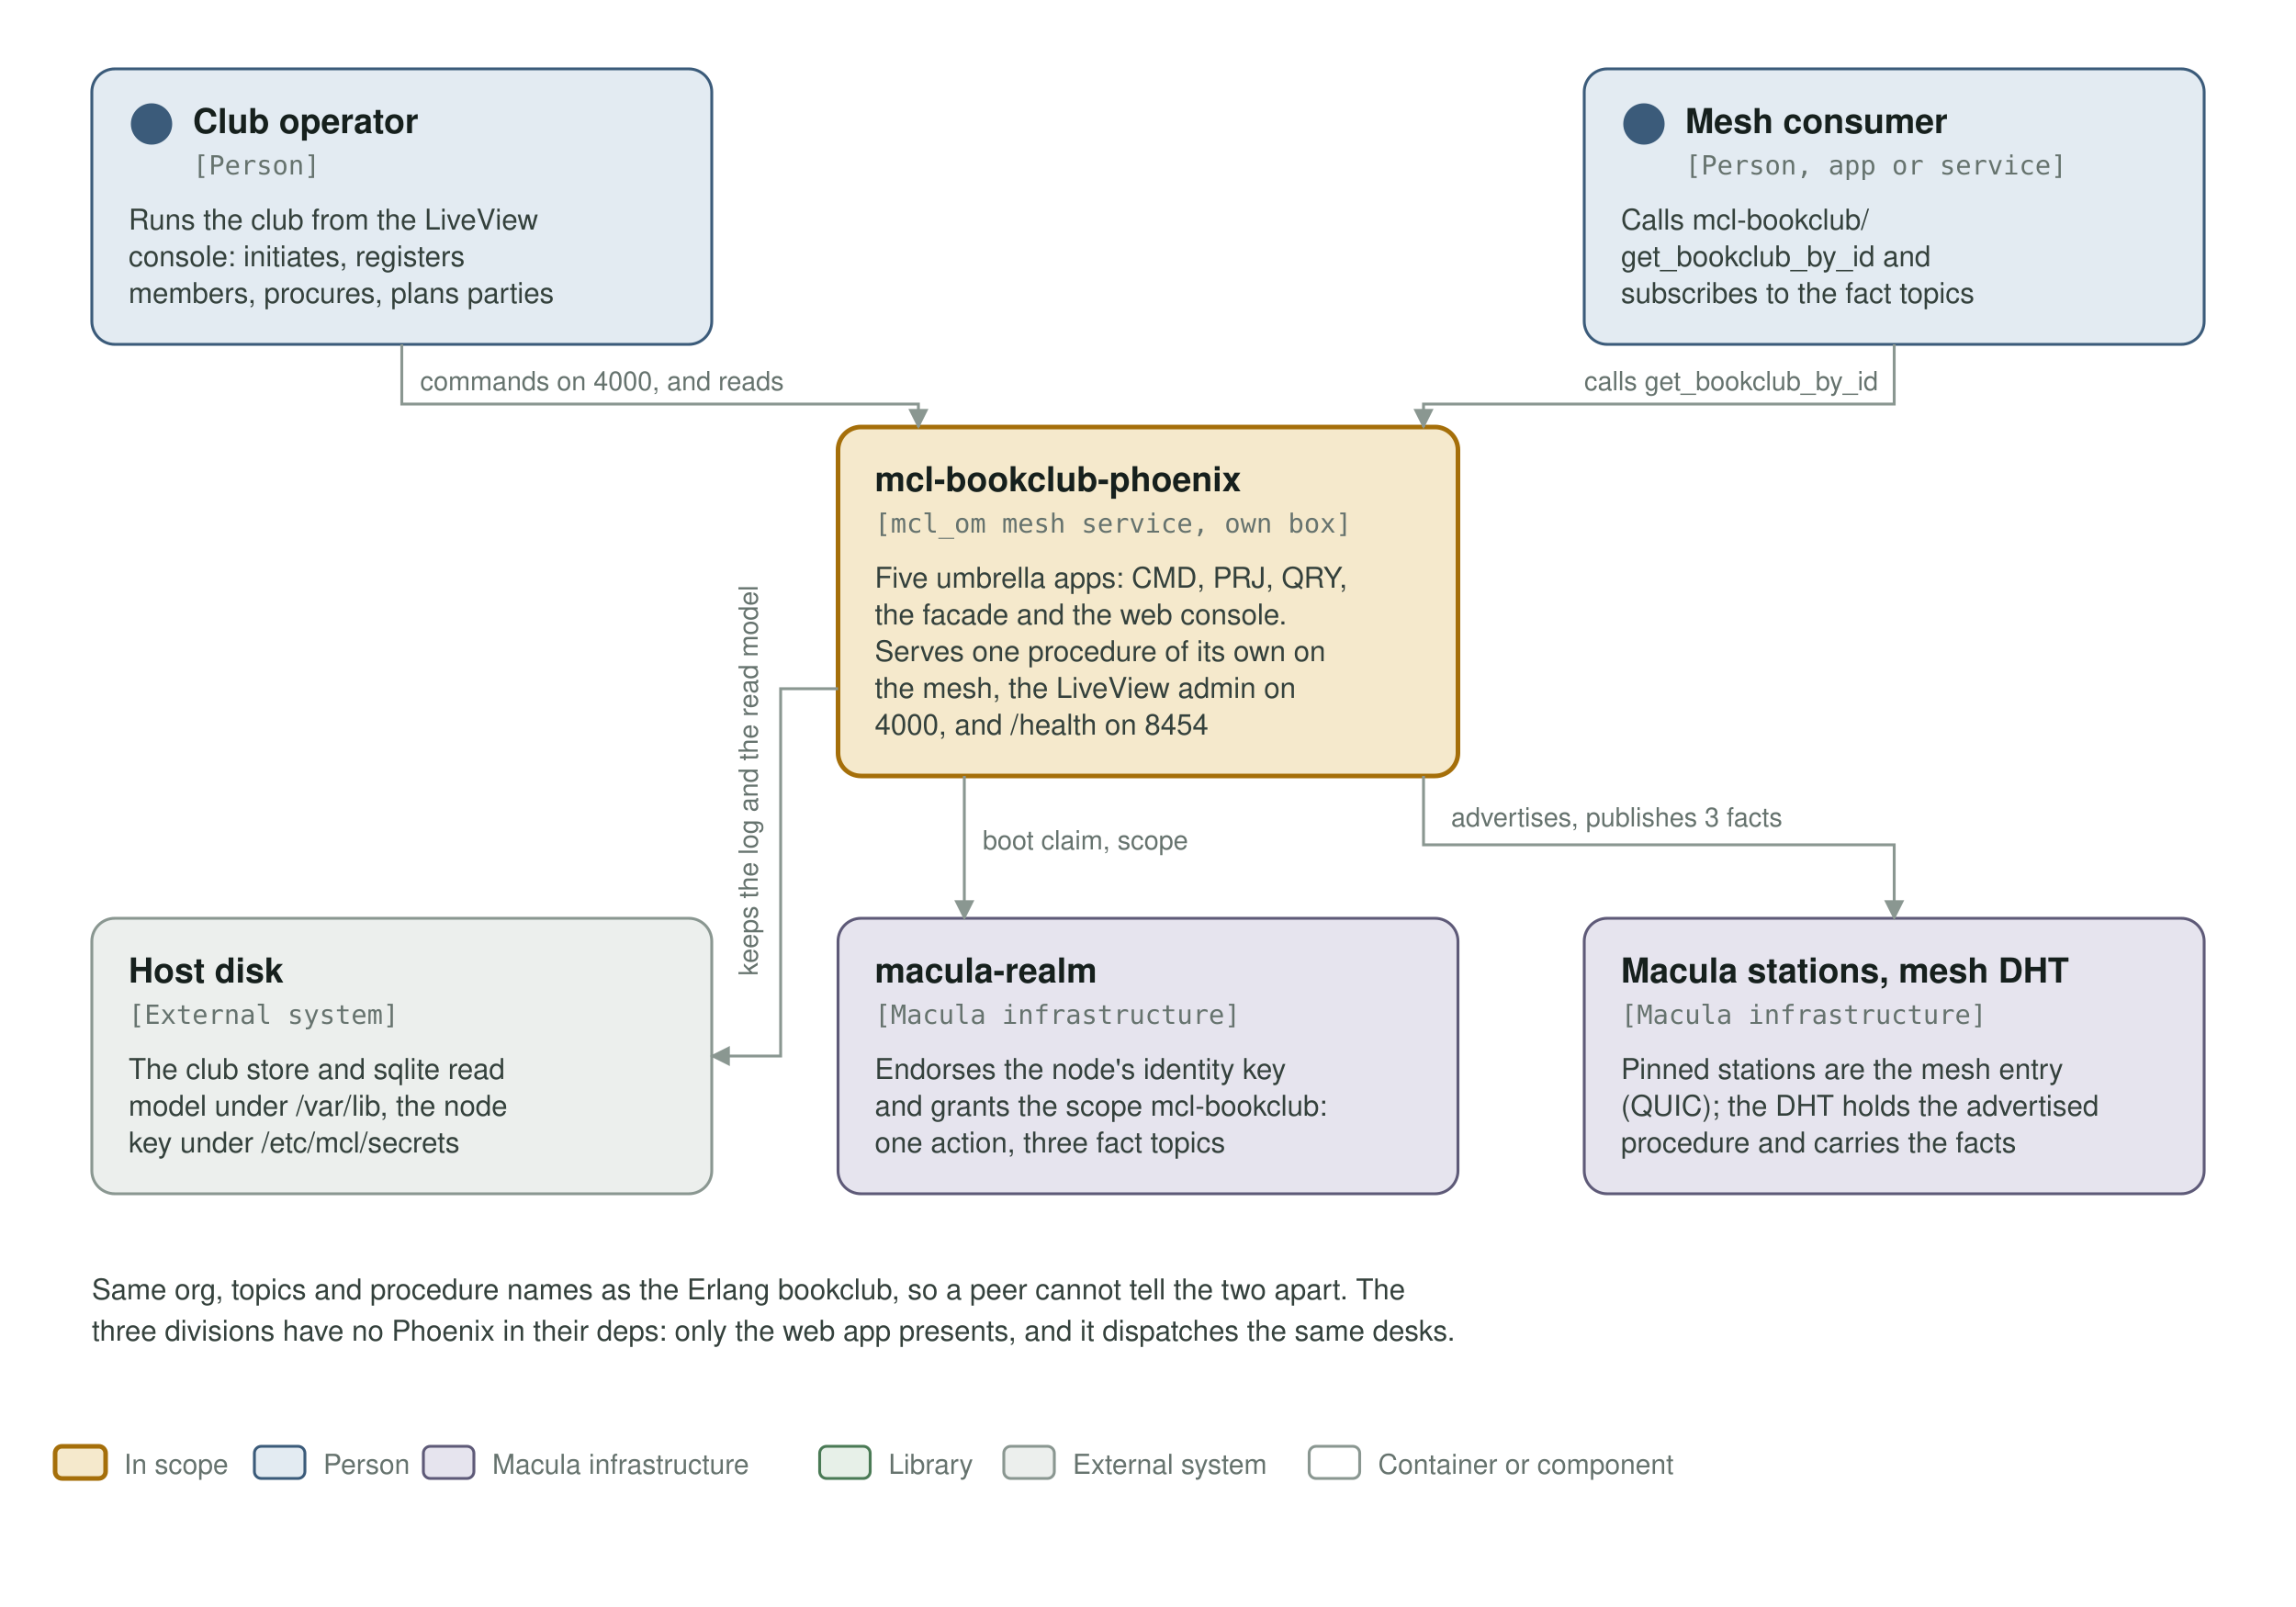
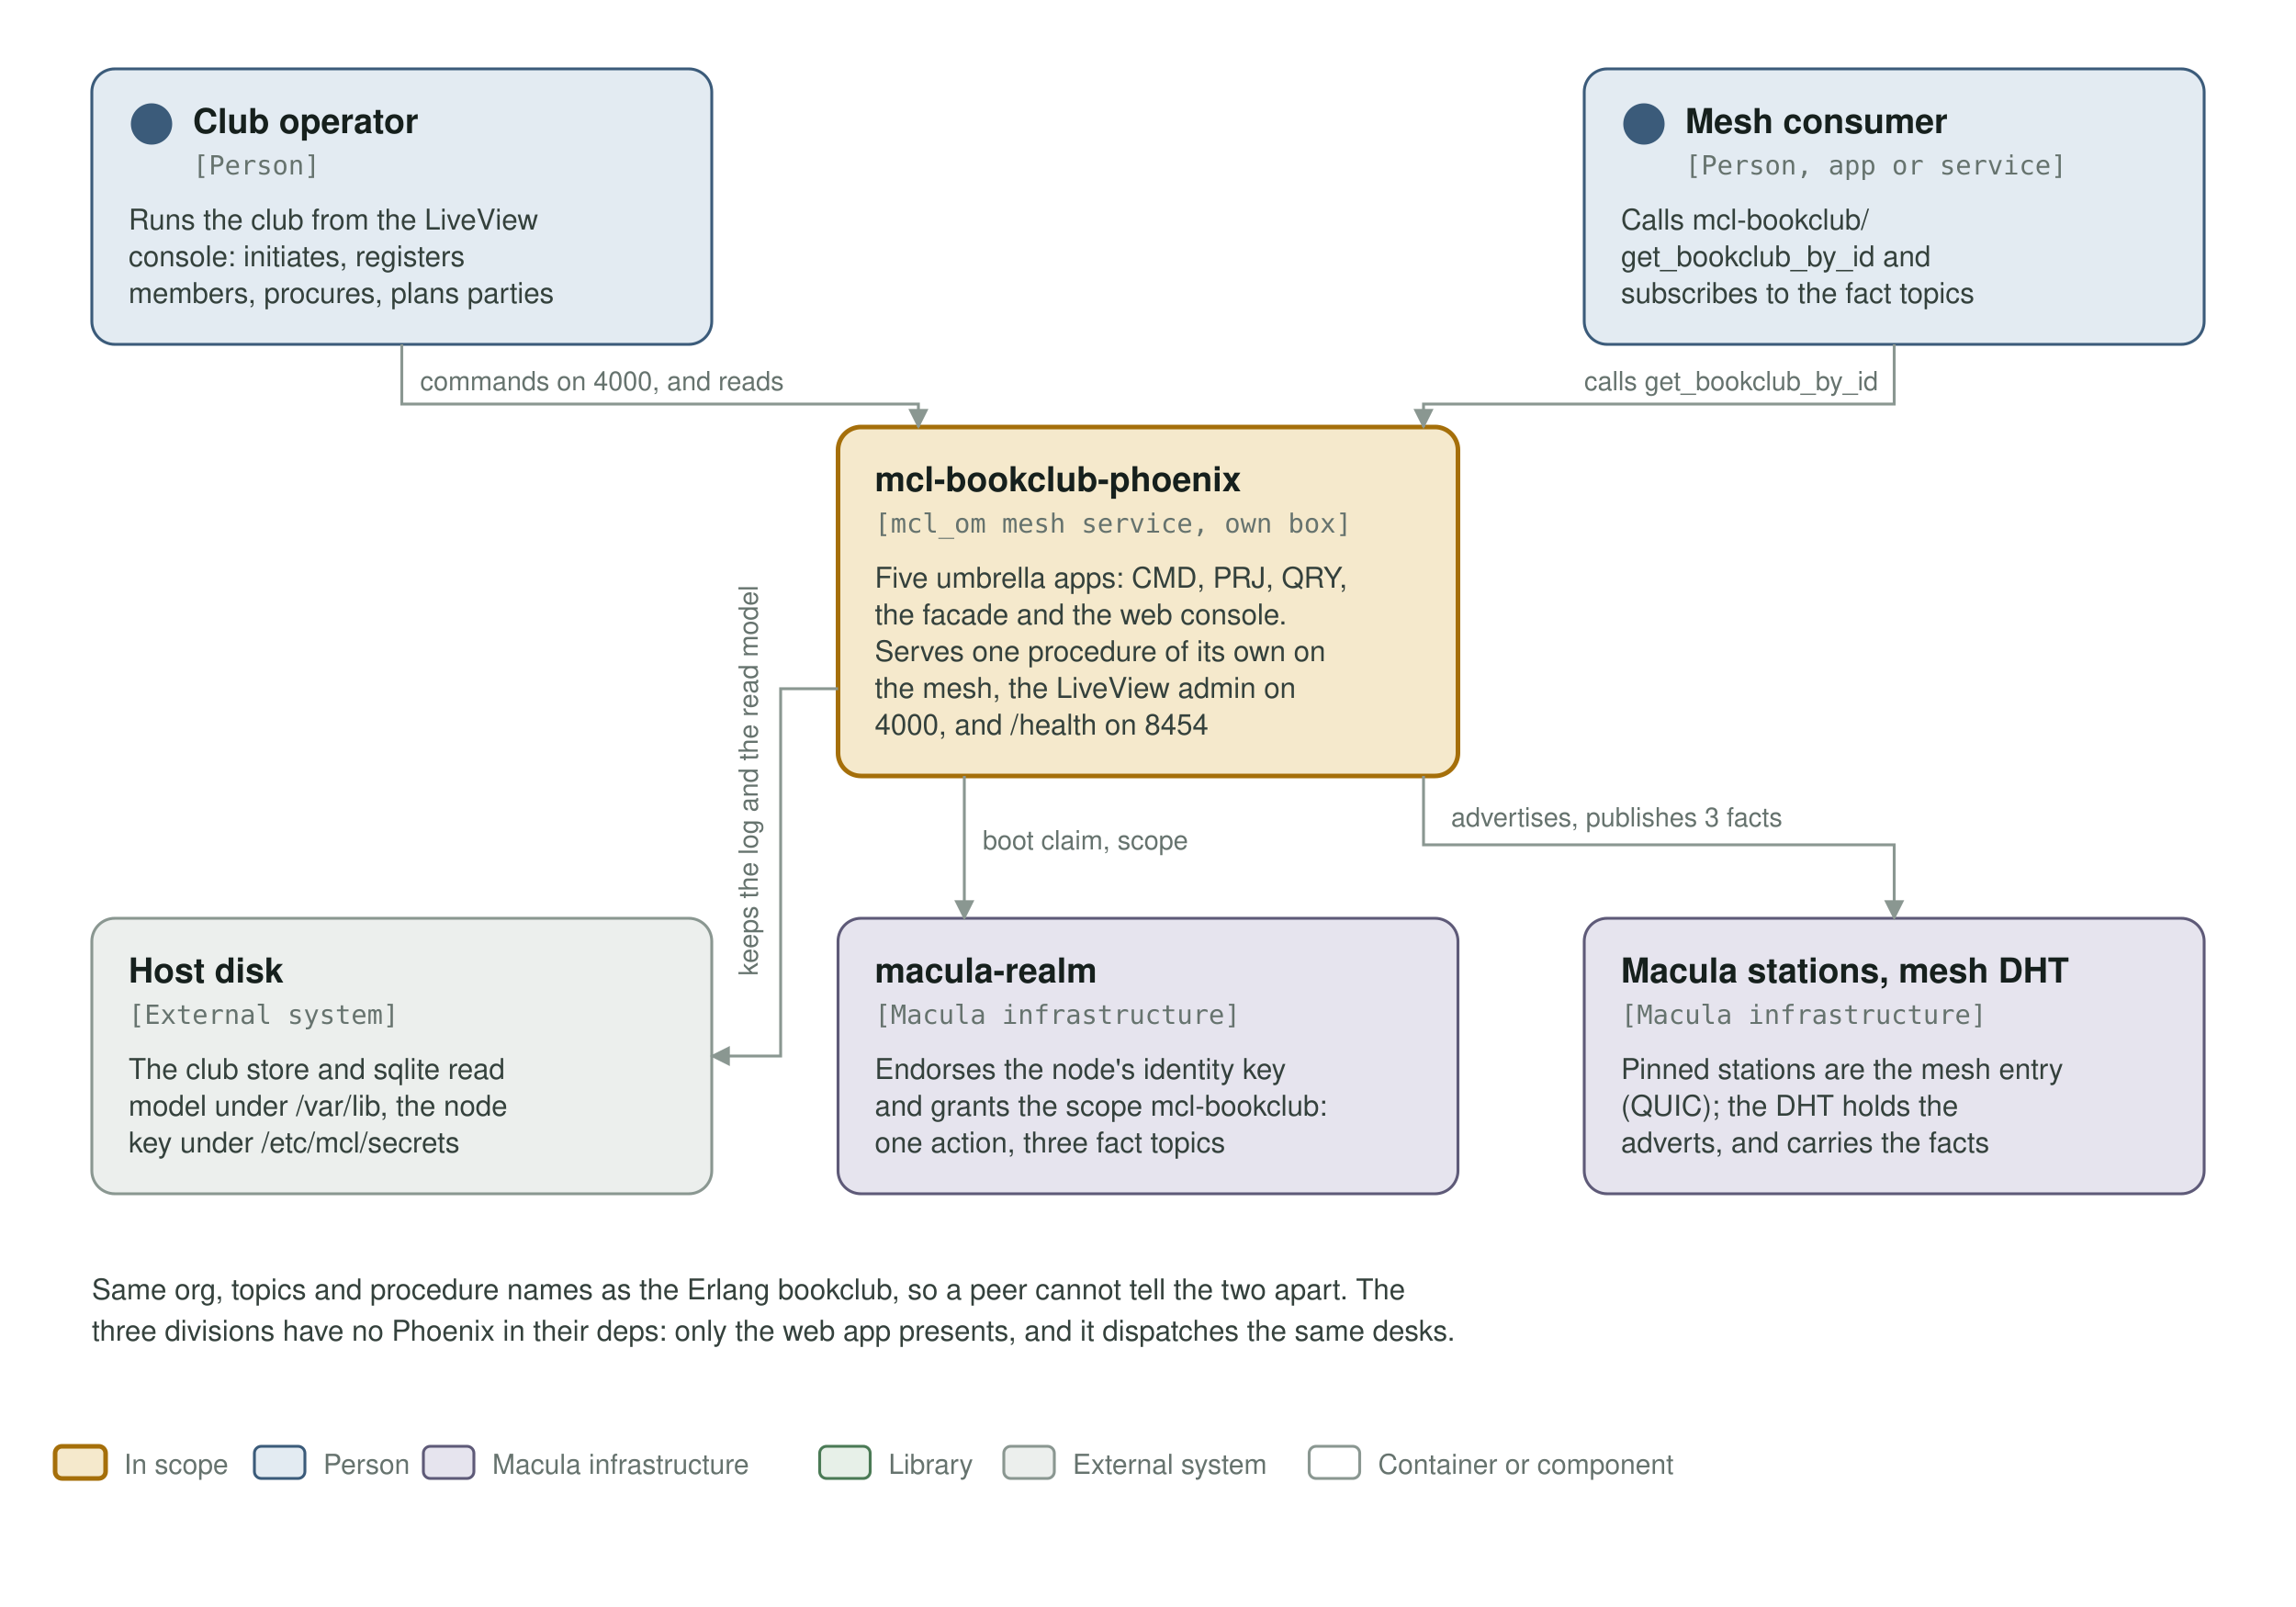
<svg xmlns="http://www.w3.org/2000/svg" viewBox="0 0 1000 700" role="img" aria-label="mcl-bookclub-phoenix system context">
  <style>
.t-name { font-family: "Atkinson Hyperlegible", "Segoe UI", system-ui, -apple-system, Helvetica, Arial, sans-serif; font-size: 15px; font-weight: 700; }
.t-desc { font-family: "Atkinson Hyperlegible", "Segoe UI", system-ui, -apple-system, Helvetica, Arial, sans-serif; font-size: 12.5px; }
.t-rel { font-family: "Atkinson Hyperlegible", "Segoe UI", system-ui, -apple-system, Helvetica, Arial, sans-serif; font-size: 11.5px; paint-order: stroke; stroke-width: 4px; stroke-linejoin: round; }
.t-code { font-family: "JetBrains Mono", ui-monospace, Menlo, Consolas, monospace; font-size: 13px; font-weight: 600; }
.t-type { font-family: "JetBrains Mono", ui-monospace, Menlo, Consolas, monospace; font-size: 11.5px; }
.t-bound { font-family: "JetBrains Mono", ui-monospace, Menlo, Consolas, monospace; font-size: 12px; font-weight: 600; }
.t-leg { font-family: "Atkinson Hyperlegible", "Segoe UI", system-ui, -apple-system, Helvetica, Arial, sans-serif; font-size: 12px; }
.edge { fill: none; stroke-width: 1.25; }
.edge-later { fill: none; stroke-width: 1.25; stroke-dasharray: 5 4; }
.bg { fill: #FFFFFF; }
.b-sys { fill: #F5E9CC; stroke: #A56F0A; stroke-width: 2; }
.b-per { fill: #E3EBF2; stroke: #3B5B7A; stroke-width: 1.25; }
.b-mac { fill: #E6E4EE; stroke: #5E5A78; stroke-width: 1.25; }
.b-lib { fill: #E7F0E8; stroke: #4A7A55; stroke-width: 1.25; }
.b-ext { fill: #ECEFED; stroke: #8A9791; stroke-width: 1.25; }
.b-cmp { fill: #FFFFFF; stroke: #8A9791; stroke-width: 1.25; }
.b-later { fill: none; stroke: #8A9791; stroke-width: 1.25; stroke-dasharray: 5 4; }
.bound { fill: none; stroke: #B3BDB8; stroke-width: 1; }
.head { fill: #3B5B7A; }
.t-name, .t-code { fill: #16201D; }
.t-type, .t-bound, .t-leg { fill: #66736E; }
.t-desc { fill: #34413C; }
.t-rel { fill: #66736E; stroke: #FFFFFF; }
.edge, .edge-later { stroke: #8A9791; }
.arrowhead { fill: #8A9791; }
@media (prefers-color-scheme: dark) {
.bg { fill: #171F1C; }
.b-sys { fill: #3A2E13; stroke: #E3AA3C; }
.b-per { fill: #1D2A36; stroke: #8EB4D8; }
.b-mac { fill: #26243A; stroke: #A9A4C8; }
.b-lib { fill: #1A241C; stroke: #8FBE9B; }
.b-ext { fill: #1C2421; stroke: #7D8B85; }
.b-cmp { fill: #171F1C; stroke: #7D8B85; }
.b-later { stroke: #7D8B85; }
.bound { stroke: #4A5752; }
.head { fill: #8EB4D8; }
.t-name, .t-code { fill: #E6ECE9; }
.t-type, .t-bound, .t-leg { fill: #93A09A; }
.t-desc { fill: #C3CDC8; }
.t-rel { fill: #93A09A; stroke: #171F1C; }
.edge, .edge-later { stroke: #7D8B85; }
.arrowhead { fill: #7D8B85; }
}
</style>
  <defs>
    <marker id="a" viewBox="0 0 10 10" refX="9" refY="5" markerWidth="7" markerHeight="7" orient="auto-start-reverse">
      <path class="arrowhead" d="M0 0L10 5L0 10z" />
    </marker>
  </defs>
  <rect class="bg" x="0" y="0" width="1000" height="700" />
  <rect class="b-per" x="40" y="30" width="270" height="120" rx="10" />
  <circle class="head" cx="66" cy="54" r="9" />
  <text class="t-name" x="84" y="58">Club operator</text>
  <text class="t-type" x="84" y="76">[Person]</text>
  <text class="t-desc" x="56" y="100">Runs the club from the LiveView</text>
  <text class="t-desc" x="56" y="116">console: initiates, registers</text>
  <text class="t-desc" x="56" y="132">members, procures, plans parties</text>
  <rect class="b-per" x="690" y="30" width="270" height="120" rx="10" />
  <circle class="head" cx="716" cy="54" r="9" />
  <text class="t-name" x="734" y="58">Mesh consumer</text>
  <text class="t-type" x="734" y="76">[Person, app or service]</text>
  <text class="t-desc" x="706" y="100">Calls mcl-bookclub/</text>
  <text class="t-desc" x="706" y="116">get_bookclub_by_id and</text>
  <text class="t-desc" x="706" y="132">subscribes to the fact topics</text>
  <rect class="b-sys" x="365" y="186" width="270" height="152" rx="10" />
  <text class="t-name" x="381" y="214">mcl-bookclub-phoenix</text>
  <text class="t-type" x="381" y="232">[mcl_om mesh service, own box]</text>
  <text class="t-desc" x="381" y="256">Five umbrella apps: CMD, PRJ, QRY,</text>
  <text class="t-desc" x="381" y="272">the facade and the web console.</text>
  <text class="t-desc" x="381" y="288">Serves one procedure of its own on</text>
  <text class="t-desc" x="381" y="304">the mesh, the LiveView admin on</text>
  <text class="t-desc" x="381" y="320">4000, and /health on 8454</text>
  <rect class="b-ext" x="40" y="400" width="270" height="120" rx="10" />
  <text class="t-name" x="56" y="428">Host disk</text>
  <text class="t-type" x="56" y="446">[External system]</text>
  <text class="t-desc" x="56" y="470">The club store and sqlite read</text>
  <text class="t-desc" x="56" y="486">model under /var/lib, the node</text>
  <text class="t-desc" x="56" y="502">key under /etc/mcl/secrets</text>
  <rect class="b-mac" x="365" y="400" width="270" height="120" rx="10" />
  <text class="t-name" x="381" y="428">macula-realm</text>
  <text class="t-type" x="381" y="446">[Macula infrastructure]</text>
  <text class="t-desc" x="381" y="470">Endorses the node's identity key</text>
  <text class="t-desc" x="381" y="486">and grants the scope mcl-bookclub:</text>
  <text class="t-desc" x="381" y="502">one action, three fact topics</text>
  <rect class="b-mac" x="690" y="400" width="270" height="120" rx="10" />
  <text class="t-name" x="706" y="428">Macula stations, mesh DHT</text>
  <text class="t-type" x="706" y="446">[Macula infrastructure]</text>
  <text class="t-desc" x="706" y="470">Pinned stations are the mesh entry</text>
-   <text class="t-desc" x="706" y="486">(QUIC); the DHT holds the advertised</text>
-   <text class="t-desc" x="706" y="502">procedure and carries the facts</text>
+   <text class="t-desc" x="706" y="486">(QUIC); the DHT holds the</text>
+   <text class="t-desc" x="706" y="502">adverts, and carries the facts</text>
  <path class="edge" d="M175 150V176H400V186" marker-end="url(#a)" />
  <text class="t-rel" x="183" y="170">commands on 4000, and reads</text>
  <path class="edge" d="M825 150V176H620V186" marker-end="url(#a)" />
  <text class="t-rel" x="690" y="170">calls get_bookclub_by_id</text>
  <path class="edge" d="M420 338V400" marker-end="url(#a)" />
  <text class="t-rel" x="428" y="370">boot claim, scope</text>
  <path class="edge" d="M620 338V368H825V400" marker-end="url(#a)" />
  <text class="t-rel" x="632" y="360">advertises, publishes 3 facts</text>
  <path class="edge" d="M365 300H340V460H310" marker-end="url(#a)" />
  <text class="t-rel" x="330" y="340" text-anchor="middle" transform="rotate(-90 330 340)">keeps the log and the read model</text>
  <text class="t-desc" x="40" y="566">Same org, topics and procedure names as the Erlang bookclub, so a peer cannot tell the two apart. The</text>
  <text class="t-desc" x="40" y="584">three divisions have no Phoenix in their deps: only the web app presents, and it dispatches the same desks.</text>
  <rect class="b-sys" x="24" y="630" width="22" height="14" rx="3" />
  <text class="t-leg" x="54" y="642">In scope</text>
  <rect class="b-per" x="110.8" y="630" width="22" height="14" rx="3" />
  <text class="t-leg" x="140.8" y="642">Person</text>
  <rect class="b-mac" x="184.4" y="630" width="22" height="14" rx="3" />
  <text class="t-leg" x="214.4" y="642">Macula infrastructure</text>
  <rect class="b-lib" x="357.0" y="630" width="22" height="14" rx="3" />
  <text class="t-leg" x="387.0" y="642">Library</text>
  <rect class="b-ext" x="437.2" y="630" width="22" height="14" rx="3" />
  <text class="t-leg" x="467.2" y="642">External system</text>
  <rect class="b-cmp" x="570.2" y="630" width="22" height="14" rx="3" />
  <text class="t-leg" x="600.2" y="642">Container or component</text>
</svg>
